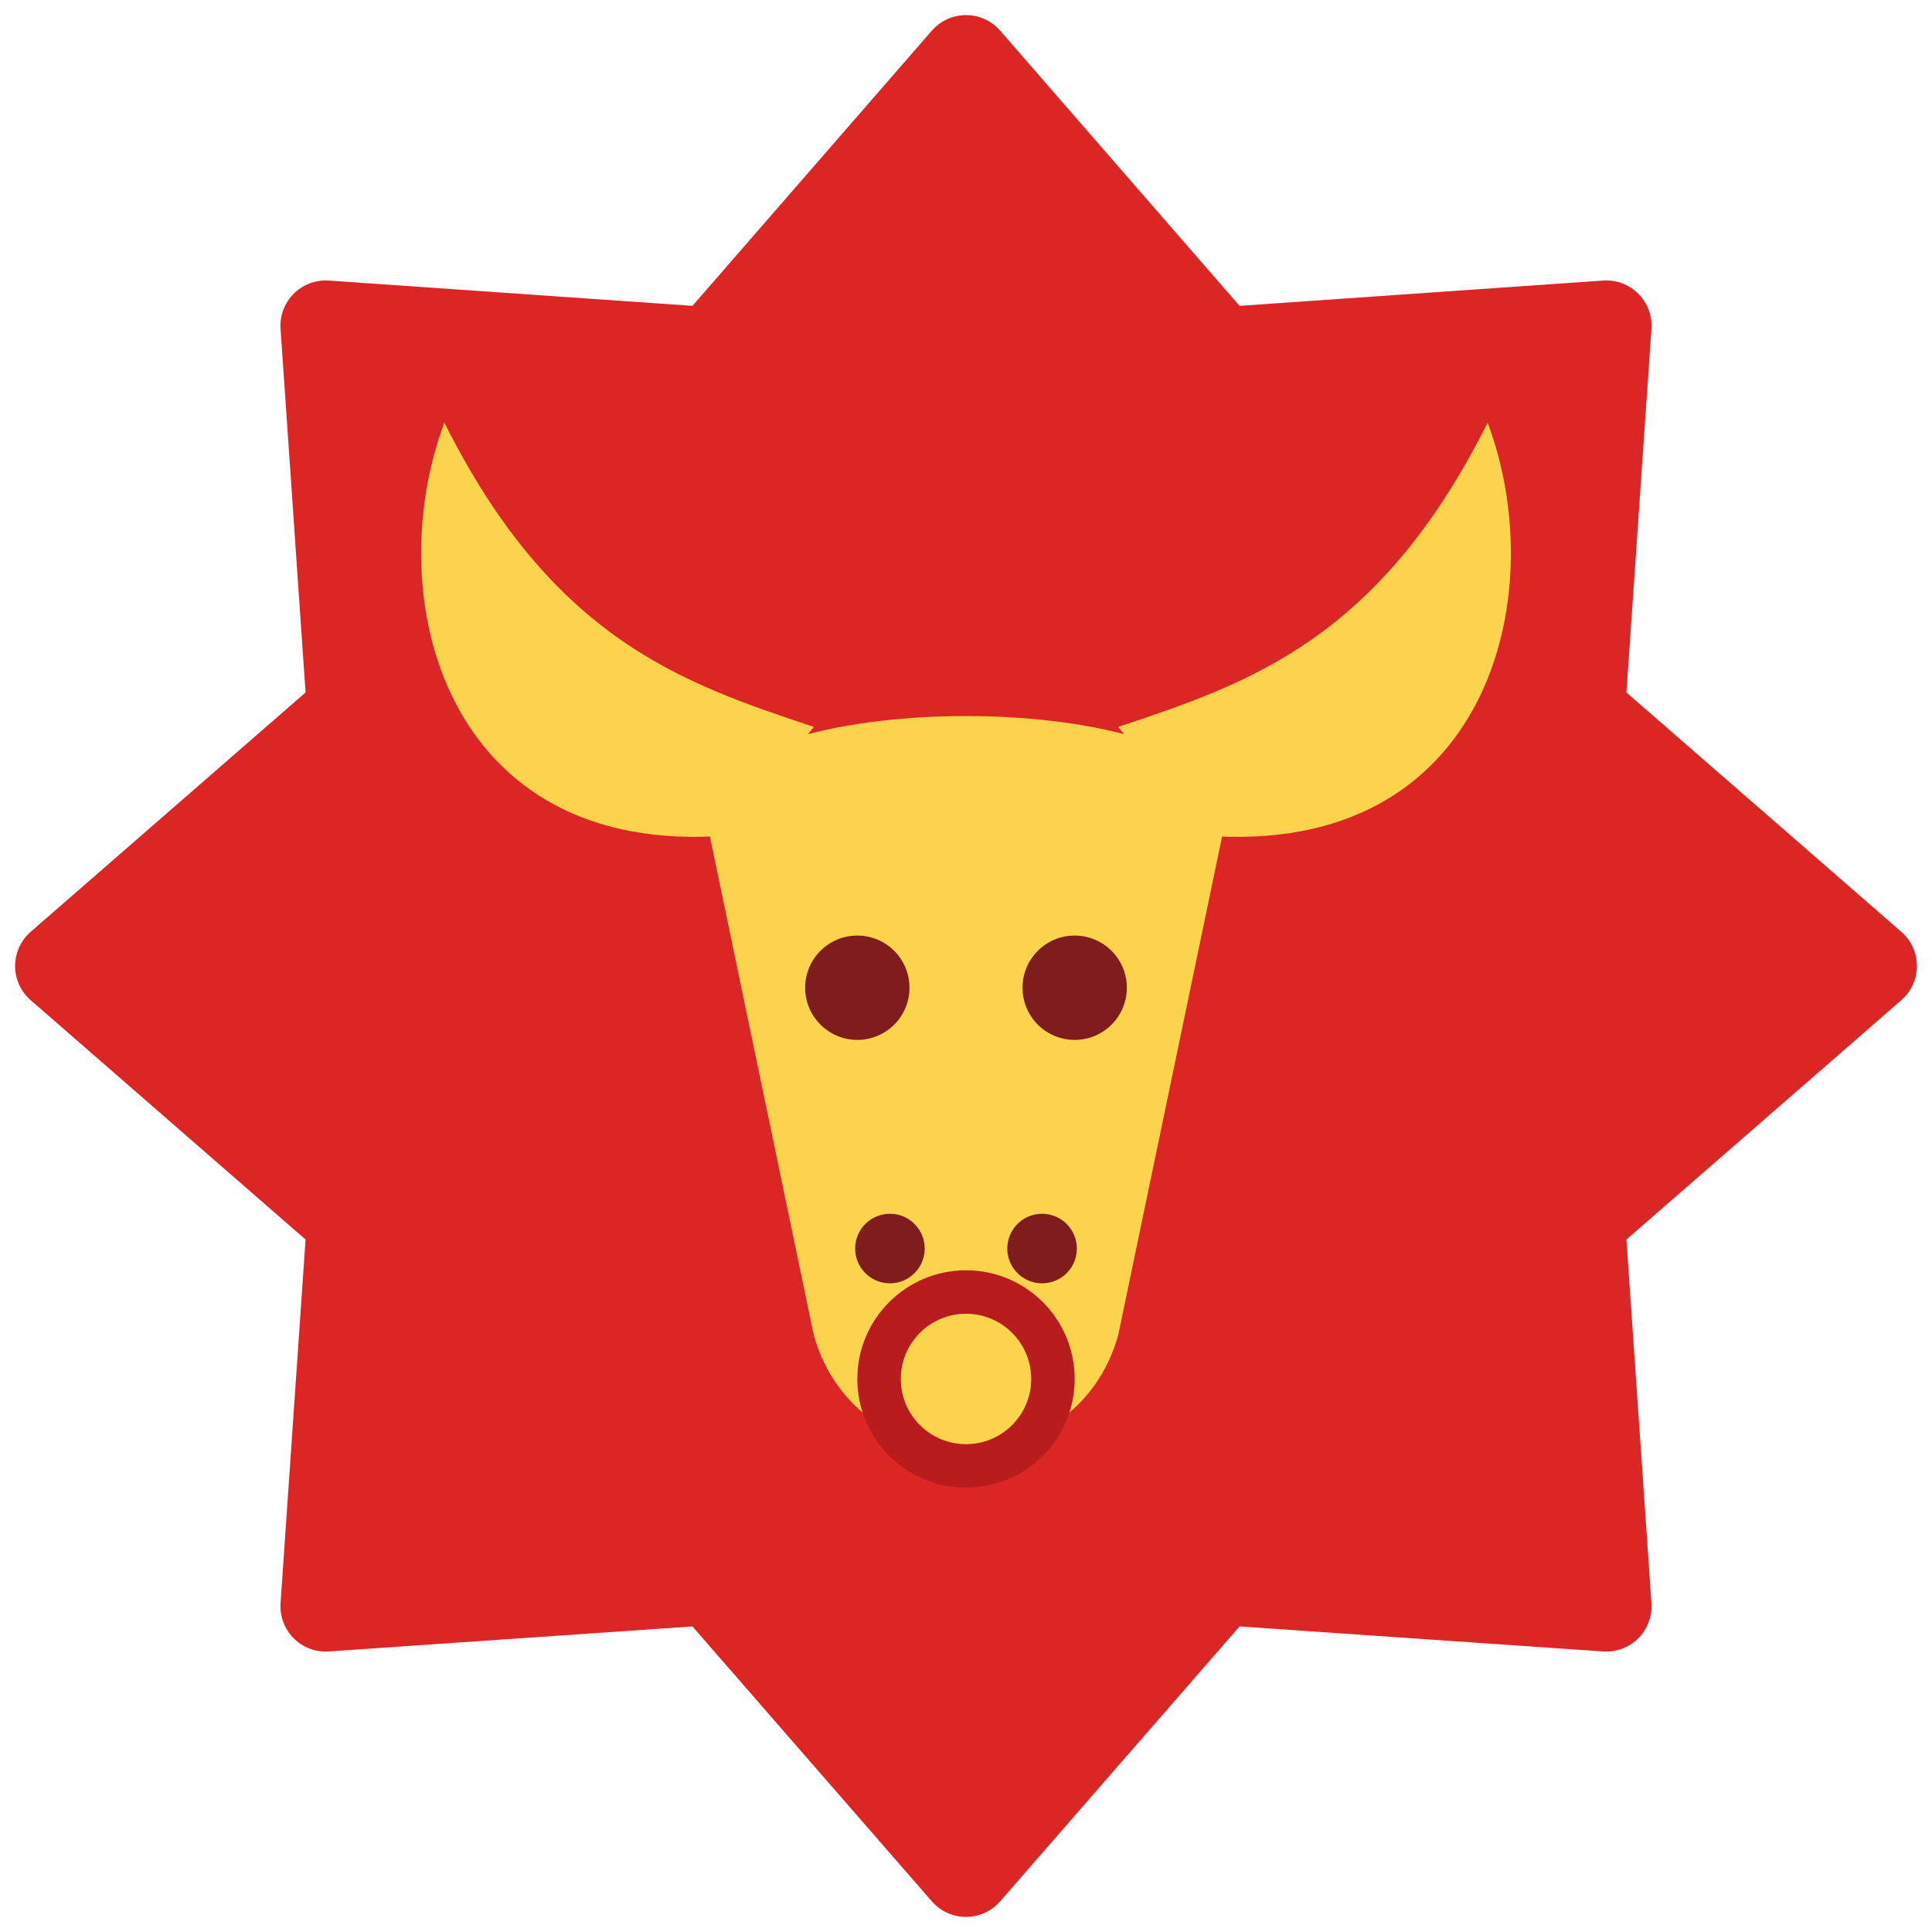
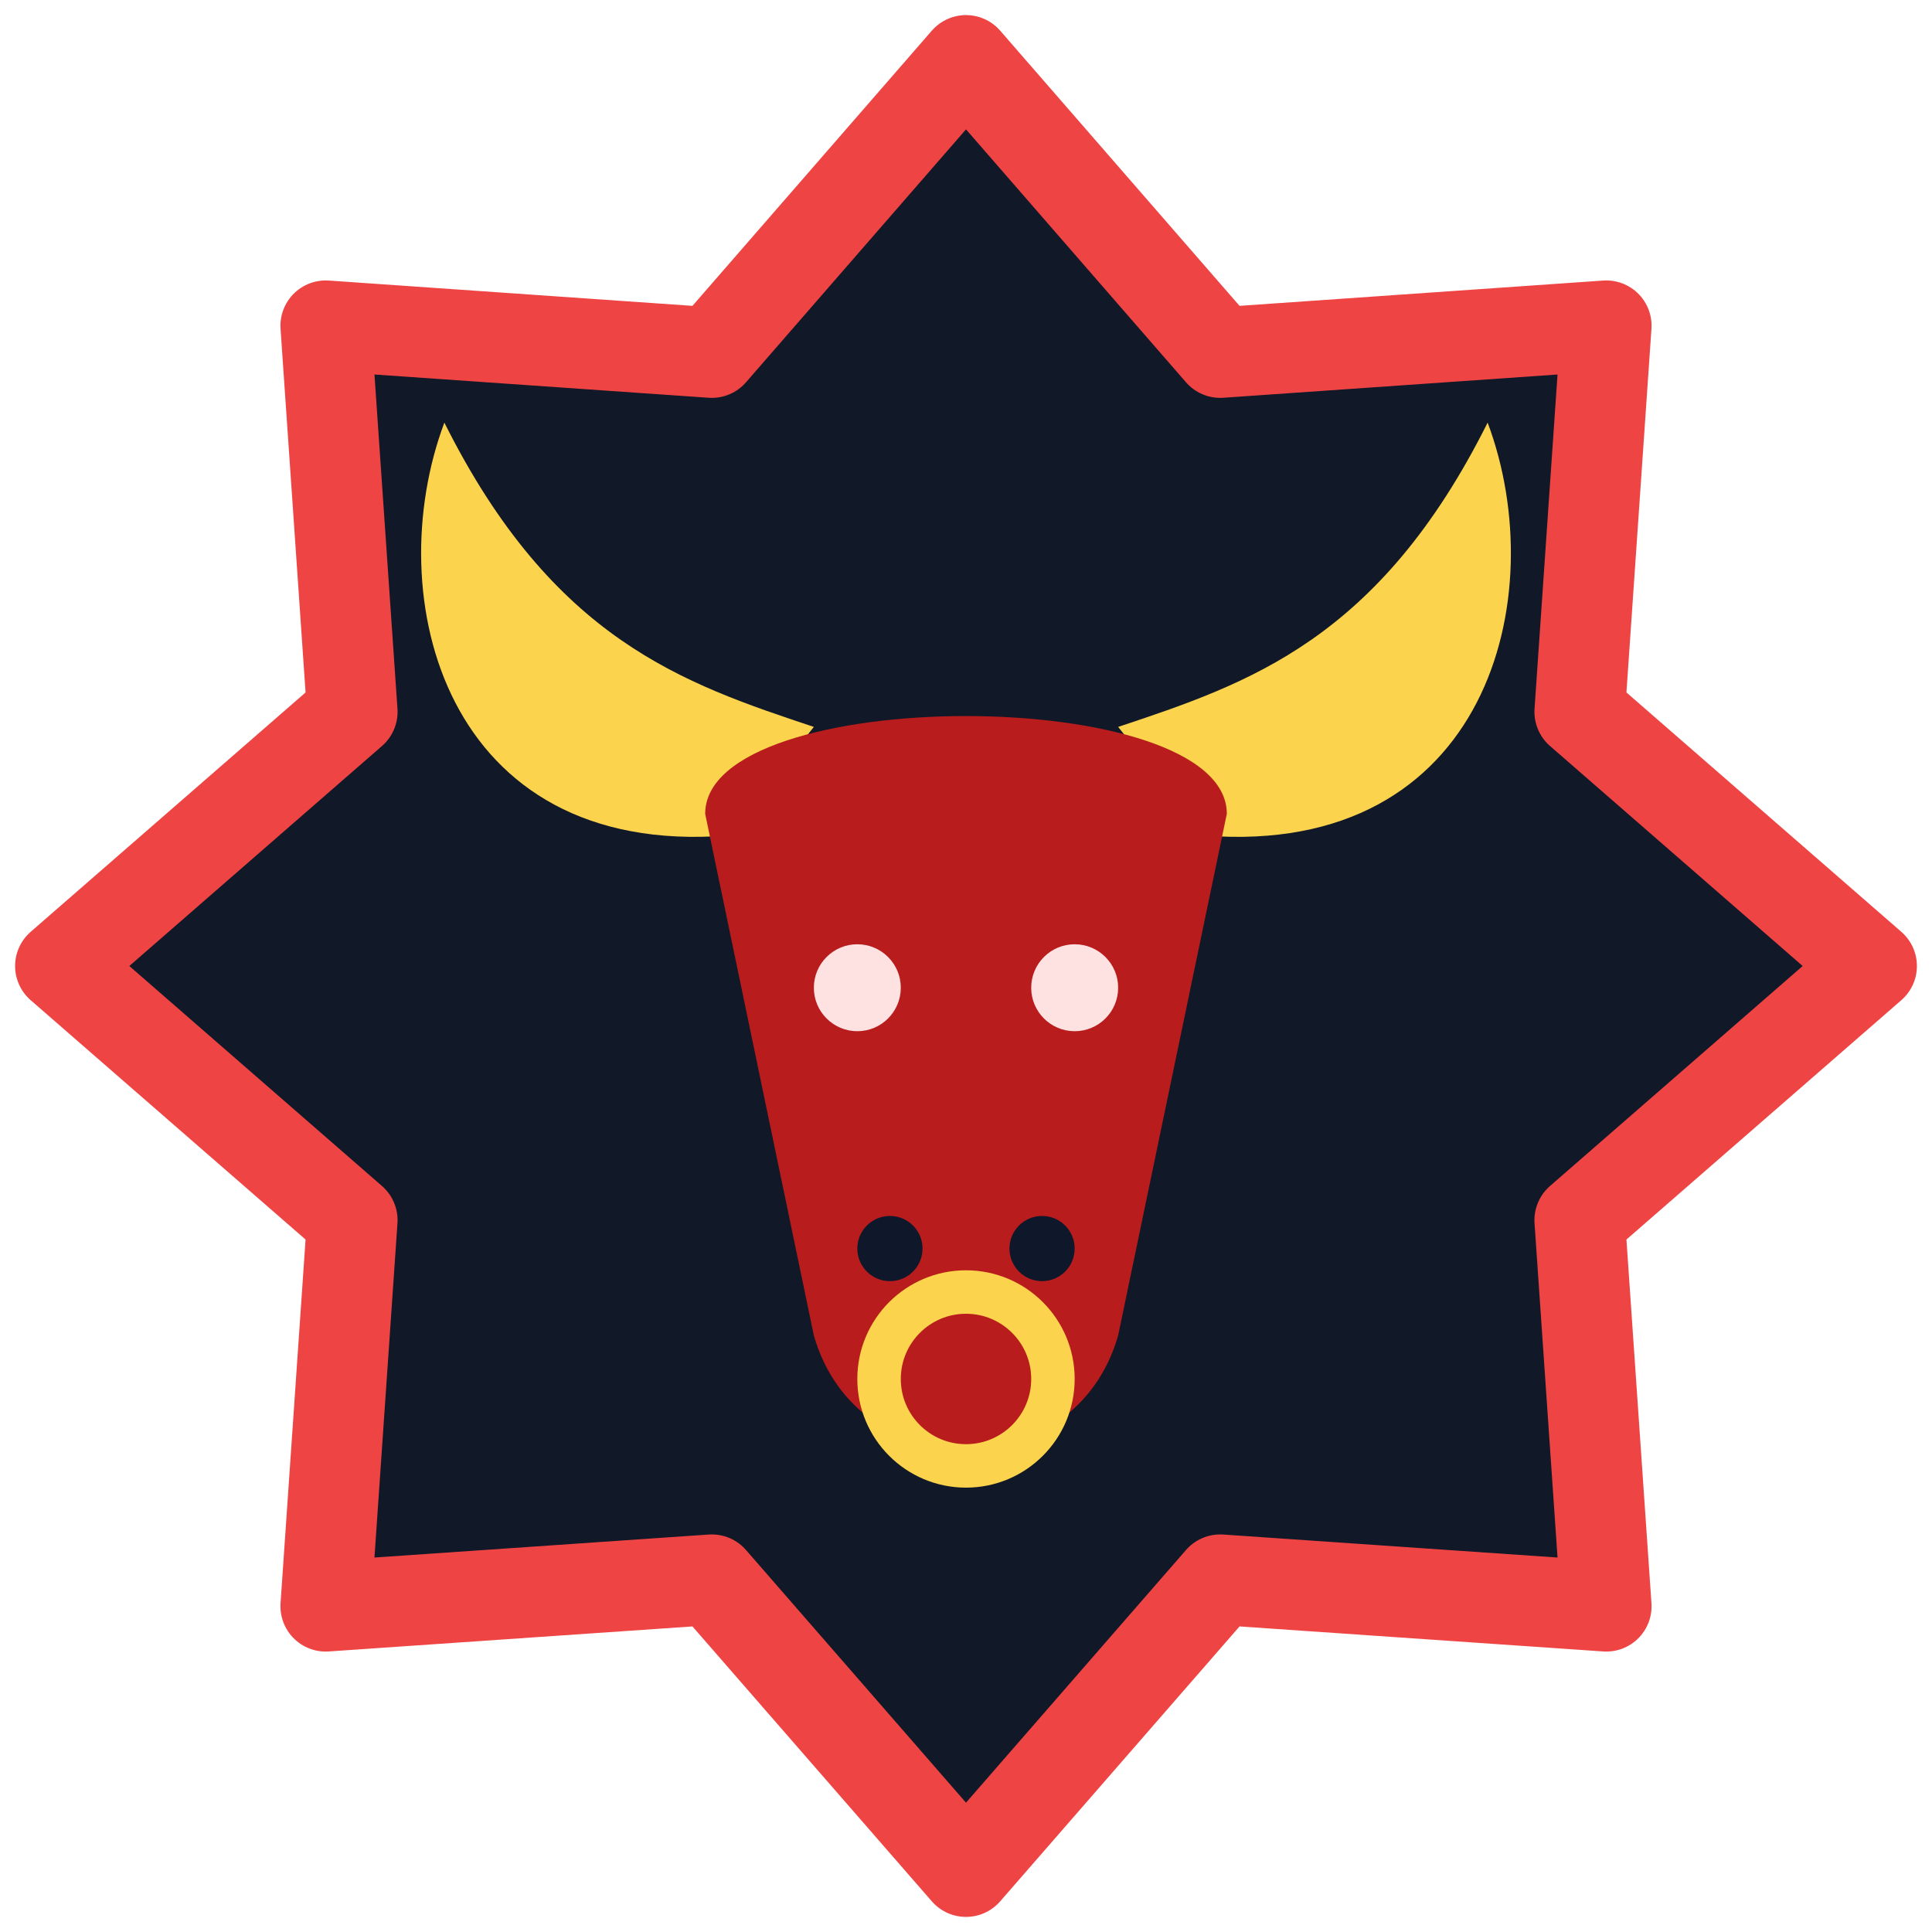
<svg xmlns="http://www.w3.org/2000/svg" viewBox="0 0 64 64">
-   <polygon points="32,2 40.42,11.68 53.21,10.79 52.33,23.58 62,32 52.33,40.42 53.21,53.21 40.42,52.33 32,62 23.58,52.33 10.79,53.21 11.67,40.42 2,32 11.67,23.58 10.79,10.79 23.58,11.68" fill="#DC2626" stroke="#DC2626" stroke-width="3" stroke-linejoin="round" />
+   <polygon points="32,2 40.42,11.68 53.21,10.79 52.33,23.58 62,32 52.33,40.42 53.21,53.21 40.42,52.33 32,62 23.58,52.33 10.79,53.21 11.67,40.42 2,32 11.67,23.58 10.79,10.79 23.58,11.68" fill="#111827" stroke="#EF4444" stroke-width="3" stroke-linejoin="round" />
  <g transform="translate(8.96,8.24) scale(0.72)">
    <path d="M21 27 C8 28 5 16 8 8 C13 18 19 20 25 22 Z" fill="#FCD34D" />
    <path d="M43 27 C56 28 59 16 56 8 C51 18 45 20 39 22 Z" fill="#FCD34D" />
-     <path d="M20 26 C20 20 44 20 44 26 L39 50 C37 57 27 57 25 50 Z" fill="#FCD34D" />
-     <circle cx="27" cy="34" r="2.4" fill="#7F1D1D" />
-     <circle cx="37" cy="34" r="2.4" fill="#7F1D1D" />
-     <circle cx="28.5" cy="46" r="1.6" fill="#7F1D1D" />
-     <circle cx="35.5" cy="46" r="1.6" fill="#7F1D1D" />
-     <circle cx="32" cy="52" r="4" fill="none" stroke="#B91C1C" stroke-width="2" />
+     <path d="M20 26 C20 20 44 20 44 26 L39 50 C37 57 27 57 25 50 Z" fill="#B91C1C" />
+     <circle cx="27" cy="34" r="2" fill="#FEE2E2" />
+     <circle cx="37" cy="34" r="2" fill="#FEE2E2" />
+     <circle cx="28.5" cy="46" r="1.5" fill="#0F172A" />
+     <circle cx="35.5" cy="46" r="1.5" fill="#0F172A" />
+     <circle cx="32" cy="52" r="4" fill="none" stroke="#FCD34D" stroke-width="2" />
  </g>
</svg>
